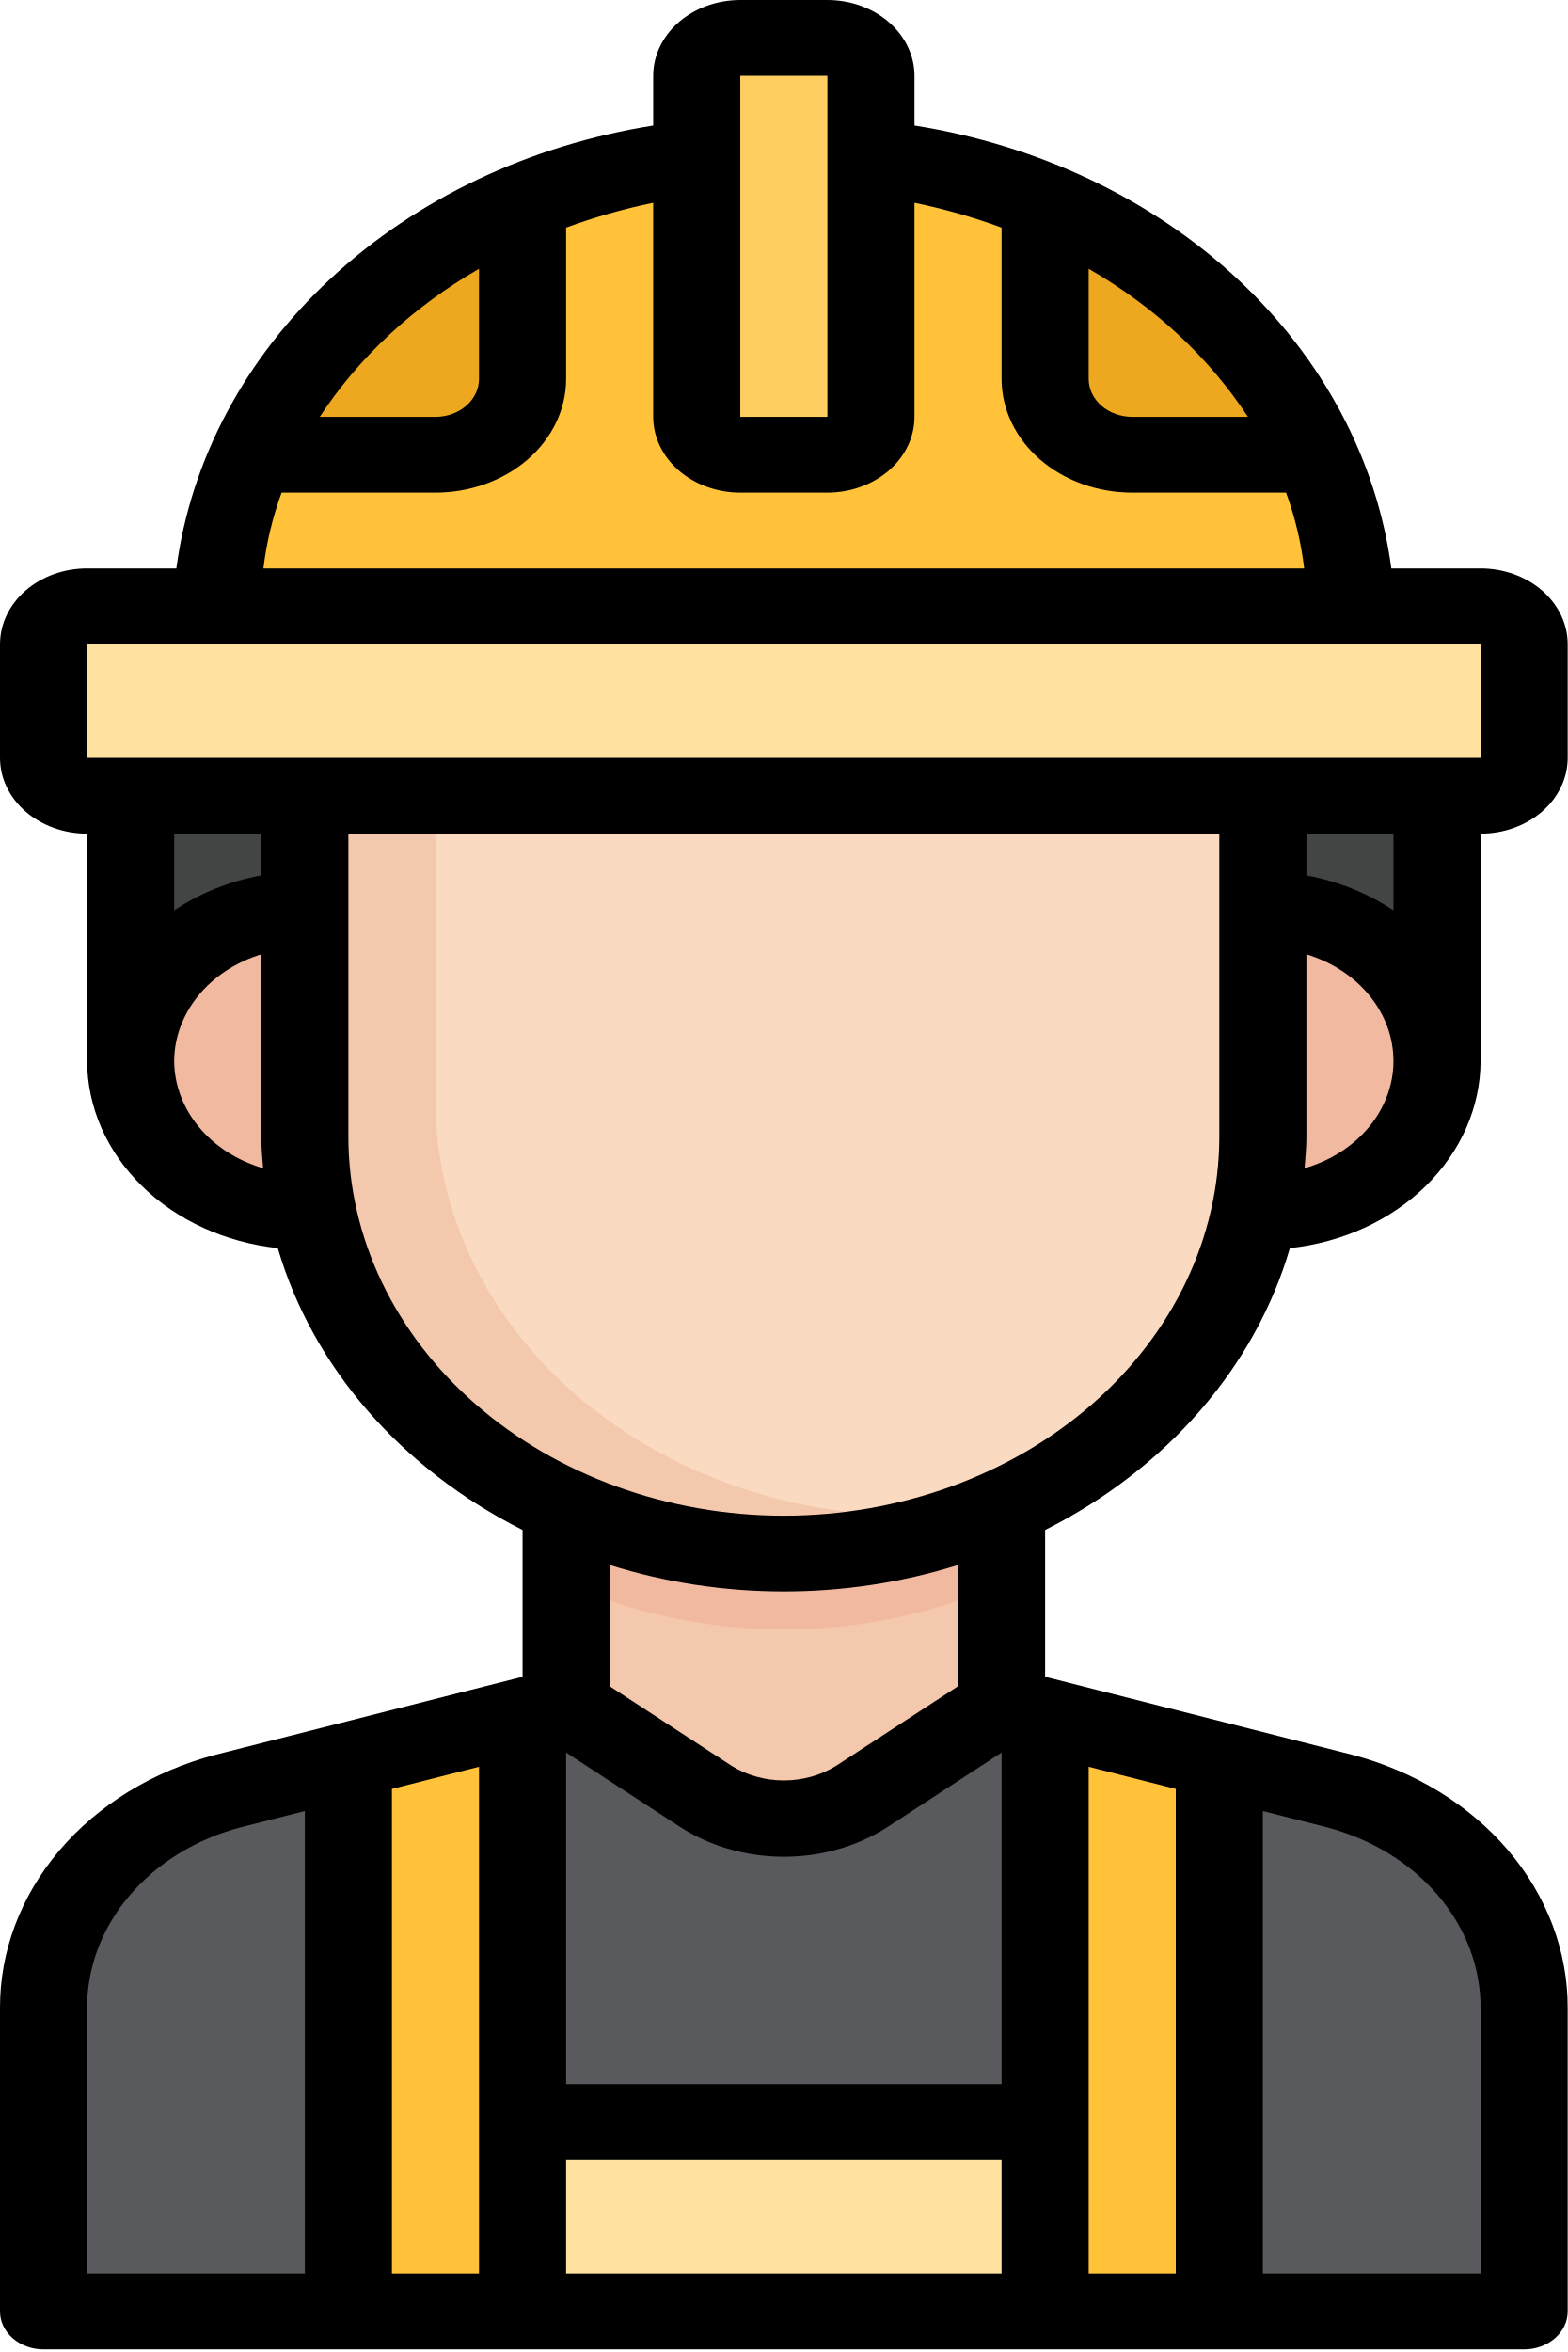
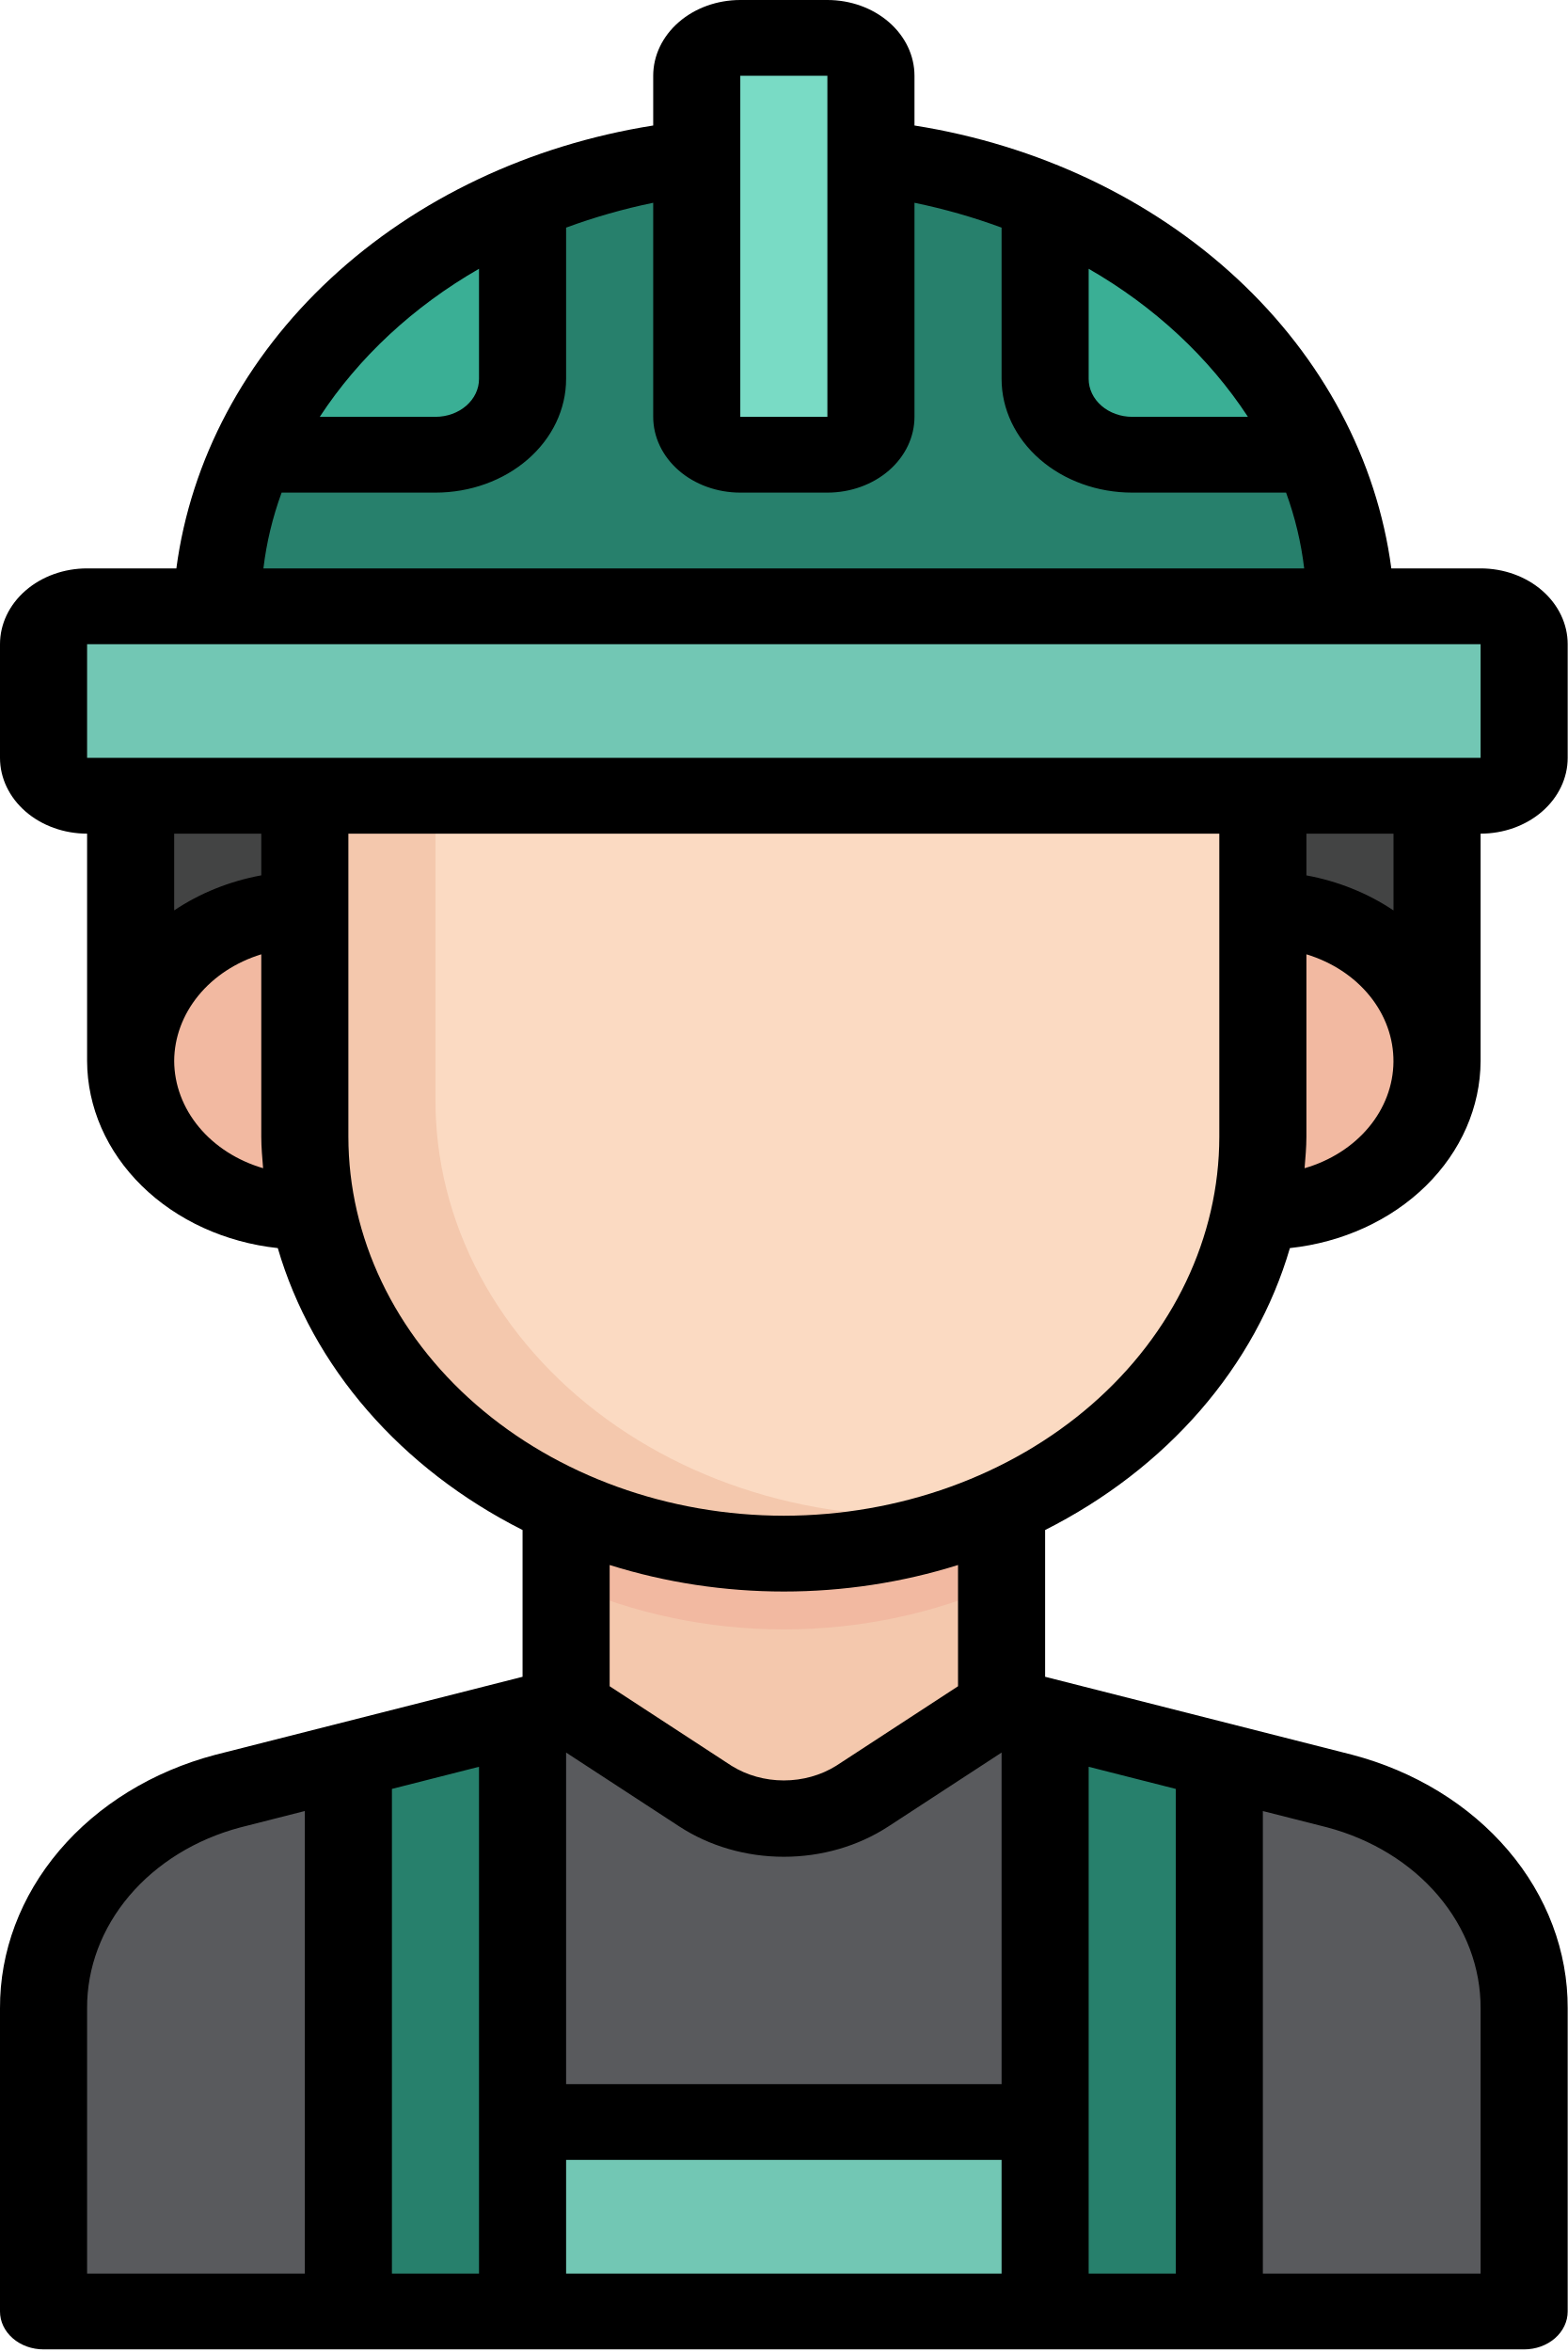
<svg xmlns="http://www.w3.org/2000/svg" width="144" height="216" viewBox="0 0 144 216" fill="none">
  <path d="M52 156.6L20.94 164.483C16.035 165.796 11.743 168.443 8.694 172.035C5.645 175.627 4 179.975 4 184.44V212.28H140V184.44C140 179.975 138.355 175.627 135.306 172.035C132.258 168.443 127.965 165.796 123.06 164.483L92 156.6H52Z" fill="#595A5D" />
-   <path d="M48 157.616V212.28H32V161.677L48 157.616Z" fill="#FFC239" />
-   <path d="M112 161.677V212.28H96V157.616L112 161.677Z" fill="#FFC239" />
-   <path d="M96 194.88H48V212.28H96V194.88Z" fill="#FFE2A0" />
+   <path d="M48 157.616V212.28H32V161.677L48 157.616Z" fill="#27806C" />
+   <path d="M112 161.677V212.28H96V157.616L112 161.677Z" fill="#27806C" />
+   <path d="M96 194.88H48V212.28H96V194.88Z" fill="#72C7B4" />
  <path d="M132 73.08H12V97.44H132V73.08Z" fill="#434444" />
  <path d="M92 138.504V156.6L79.2 164.952C77.123 166.308 74.597 167.04 72 167.04C69.404 167.04 66.877 166.308 64.8 164.952L52 156.6V138.504H92Z" fill="#F4C8AD" />
  <path d="M52 145.429C58.187 148.197 65.043 149.64 72 149.64C78.957 149.64 85.813 148.197 92 145.429V138.504H52V145.429ZM28 83.52C23.757 83.52 19.687 84.987 16.686 87.597C13.686 90.208 12 93.748 12 97.44C12 101.132 13.686 104.672 16.686 107.283C19.687 109.894 23.757 111.36 28 111.36C28.244 111.36 28.484 111.36 28.724 111.36H115.276C115.516 111.36 115.756 111.36 116 111.36C120.243 111.36 124.313 109.894 127.314 107.283C130.314 104.672 132 101.132 132 97.44C132 93.748 130.314 90.208 127.314 87.597C124.313 84.987 120.243 83.52 116 83.52H28Z" fill="#F2B9A1" />
  <path d="M28 73.08V104.4C28 114.553 32.636 124.29 40.888 131.469C49.139 138.647 60.331 142.68 72 142.68C83.67 142.68 94.861 138.647 103.113 131.469C111.364 124.29 116 114.553 116 104.4V73.08H28Z" fill="#F4C8AD" />
-   <path d="M136 55.68H8C5.791 55.68 4 57.238 4 59.16V69.6C4 71.522 5.791 73.08 8 73.08H136C138.209 73.08 140 71.522 140 69.6V59.16C140 57.238 138.209 55.68 136 55.68Z" fill="#FFE2A0" />
-   <path d="M20 55.68C20 34.8 39.08 17.501 64 14.411H80C104.92 17.501 124 34.8 124 55.68H20Z" fill="#EDA820" />
+   <path d="M136 55.68H8C5.791 55.68 4 57.238 4 59.16V69.6C4 71.522 5.791 73.08 8 73.08H136C138.209 73.08 140 71.522 140 69.6V59.16C140 57.238 138.209 55.68 136 55.68Z" fill="#72C7B4" />
+   <path d="M20 55.68C20 34.8 39.08 17.501 64 14.411H80C104.92 17.501 124 34.8 124 55.68H20Z" fill="#3AAF95" />
  <path d="M40 100.92C39.974 106.525 41.368 112.066 44.083 117.148C46.799 122.23 50.769 126.729 55.711 130.324C60.653 133.919 66.445 136.522 72.675 137.948C78.906 139.373 85.421 139.586 91.756 138.571C99.041 135.39 105.166 130.51 109.447 124.476C113.729 118.442 115.997 111.491 116 104.4V73.08H40V100.92Z" fill="#FBDAC2" />
-   <path d="M104 41.76C101.878 41.76 99.843 41.027 98.343 39.722C96.843 38.416 96 36.646 96 34.8V18.667C90.95 16.541 85.553 15.105 80 14.411H64C58.447 15.105 53.05 16.541 48 18.667V34.8C48 36.646 47.157 38.416 45.657 39.722C44.157 41.027 42.122 41.76 40 41.76H23C21.026 46.201 20.009 50.919 20 55.68H124C123.991 50.919 122.974 46.201 121 41.76H104Z" fill="#FFC239" />
-   <path d="M76 3.48H68C65.791 3.48 64 5.038 64 6.96V38.28C64 40.202 65.791 41.76 68 41.76H76C78.209 41.76 80 40.202 80 38.28V6.96C80 5.038 78.209 3.48 76 3.48Z" fill="#FFCE61" />
+   <path d="M104 41.76C101.878 41.76 99.843 41.027 98.343 39.722C96.843 38.416 96 36.646 96 34.8V18.667C90.95 16.541 85.553 15.105 80 14.411H64C58.447 15.105 53.05 16.541 48 18.667V34.8C48 36.646 47.157 38.416 45.657 39.722C44.157 41.027 42.122 41.76 40 41.76H23C21.026 46.201 20.009 50.919 20 55.68H124C123.991 50.919 122.974 46.201 121 41.76H104Z" fill="#27806C" />
+   <path d="M76 3.48H68C65.791 3.48 64 5.038 64 6.96V38.28C64 40.202 65.791 41.76 68 41.76H76C78.209 41.76 80 40.202 80 38.28V6.96C80 5.038 78.209 3.48 76 3.48Z" fill="#79DBC5" />
  <path d="M136 52.2H127.8C126.477 42.23 121.506 32.895 113.619 25.571C105.733 18.247 95.349 13.323 84 11.526V6.96C84 5.114 83.157 3.344 81.657 2.039C80.157 0.733 78.122 0 76 0H68C65.878 0 63.843 0.733 62.343 2.039C60.843 3.344 60 5.114 60 6.96V11.526C48.651 13.323 38.267 18.247 30.381 25.571C22.494 32.895 17.523 42.23 16.2 52.2H8C5.878 52.2 3.844 52.933 2.343 54.239C0.843 55.544 0 57.314 0 59.16V69.6C0 71.446 0.843 73.216 2.343 74.522C3.844 75.827 5.878 76.56 8 76.56V97.44C8.015 101.668 9.803 105.746 13.028 108.909C16.252 112.072 20.693 114.103 25.516 114.621C27.094 120.021 29.896 125.093 33.757 129.539C37.618 133.985 42.46 137.716 48 140.512V153.99L19.764 161.159C14.029 162.673 9.008 165.756 5.447 169.95C1.887 174.144 -0.024 179.226 0 184.44V212.28C0 213.203 0.422 214.089 1.172 214.741C1.922 215.394 2.939 215.76 4 215.76H140C141.061 215.76 142.078 215.394 142.828 214.741C143.578 214.089 144 213.203 144 212.28V184.44C144.021 179.218 142.103 174.13 138.532 169.932C134.961 165.735 129.927 162.653 124.18 161.145L96 153.99V140.512C101.54 137.716 106.382 133.985 110.243 129.539C114.104 125.093 116.906 120.021 118.484 114.621C123.307 114.103 127.748 112.072 130.972 108.909C134.197 105.746 135.985 101.668 136 97.44V76.56C138.122 76.56 140.156 75.827 141.657 74.522C143.157 73.216 144 71.446 144 69.6V59.16C144 57.314 143.157 55.544 141.657 54.239C140.156 52.933 138.122 52.2 136 52.2ZM114.628 38.28H104C102.939 38.28 101.922 37.913 101.172 37.261C100.421 36.608 100 35.723 100 34.8V24.684C106.035 28.154 111.046 32.812 114.628 38.28ZM68 6.96H76V38.28H68V6.96ZM44 24.684V34.8C44 35.723 43.579 36.608 42.828 37.261C42.078 37.913 41.061 38.28 40 38.28H29.372C32.954 32.812 37.965 28.154 44 24.684ZM25.868 45.24H40C43.183 45.24 46.235 44.14 48.485 42.182C50.736 40.224 52 37.569 52 34.8V20.904C54.588 19.949 57.264 19.186 60 18.622V38.28C60 40.126 60.843 41.896 62.343 43.202C63.843 44.507 65.878 45.24 68 45.24H76C78.122 45.24 80.157 44.507 81.657 43.202C83.157 41.896 84 40.126 84 38.28V18.622C86.736 19.186 89.412 19.949 92 20.904V34.8C92 37.569 93.264 40.224 95.515 42.182C97.765 44.14 100.817 45.24 104 45.24H118.132C118.959 47.505 119.516 49.837 119.796 52.2H24.196C24.478 49.837 25.039 47.504 25.868 45.24ZM24 76.56V80.388C21.09 80.925 18.355 82.025 16 83.607V76.56H24ZM16 97.44C16.01 95.289 16.785 93.192 18.216 91.438C19.648 89.684 21.669 88.358 24 87.641V104.4C24 105.375 24.092 106.328 24.168 107.285C21.797 106.59 19.735 105.267 18.27 103.502C16.805 101.737 16.012 99.617 16 97.44ZM44 208.8H36V164.288L44 162.255V208.8ZM52 198.36H92V208.8H52V198.36ZM100 162.255L108 164.288V208.8H100V162.255ZM92 160.95V191.4H52V160.95L62.4 167.736C65.17 169.544 68.538 170.52 72 170.52C75.462 170.52 78.831 169.544 81.6 167.736L92 160.95ZM8 184.44C7.981 180.724 9.339 177.101 11.872 174.109C14.405 171.116 17.979 168.914 22.064 167.827L28 166.317V208.8H8V184.44ZM136 184.44V208.8H116V166.32L121.884 167.813C125.98 168.894 129.566 171.096 132.109 174.092C134.652 177.087 136.016 180.716 136 184.44ZM88 154.86L76.8 162.168C75.4 163.04 73.722 163.509 72 163.509C70.278 163.509 68.6 163.04 67.2 162.168L56 154.86V143.724C66.34 146.972 77.66 146.972 88 143.724V154.86ZM72 139.2C61.395 139.19 51.228 135.521 43.729 128.996C36.23 122.472 32.012 113.627 32 104.4V76.56H112V104.4C111.988 113.627 107.77 122.472 100.271 128.996C92.772 135.521 82.605 139.19 72 139.2ZM119.832 107.285C119.908 106.328 120 105.375 120 104.4V87.641C122.351 88.355 124.385 89.691 125.819 91.461C127.253 93.232 128.014 95.349 127.996 97.515C127.977 99.681 127.18 101.788 125.716 103.54C124.252 105.292 122.194 106.602 119.832 107.285ZM128 83.611C125.645 82.029 122.911 80.928 120 80.392V76.56H128V83.611ZM8 69.6V59.16H136V69.6H8Z" fill="black" />
</svg>
